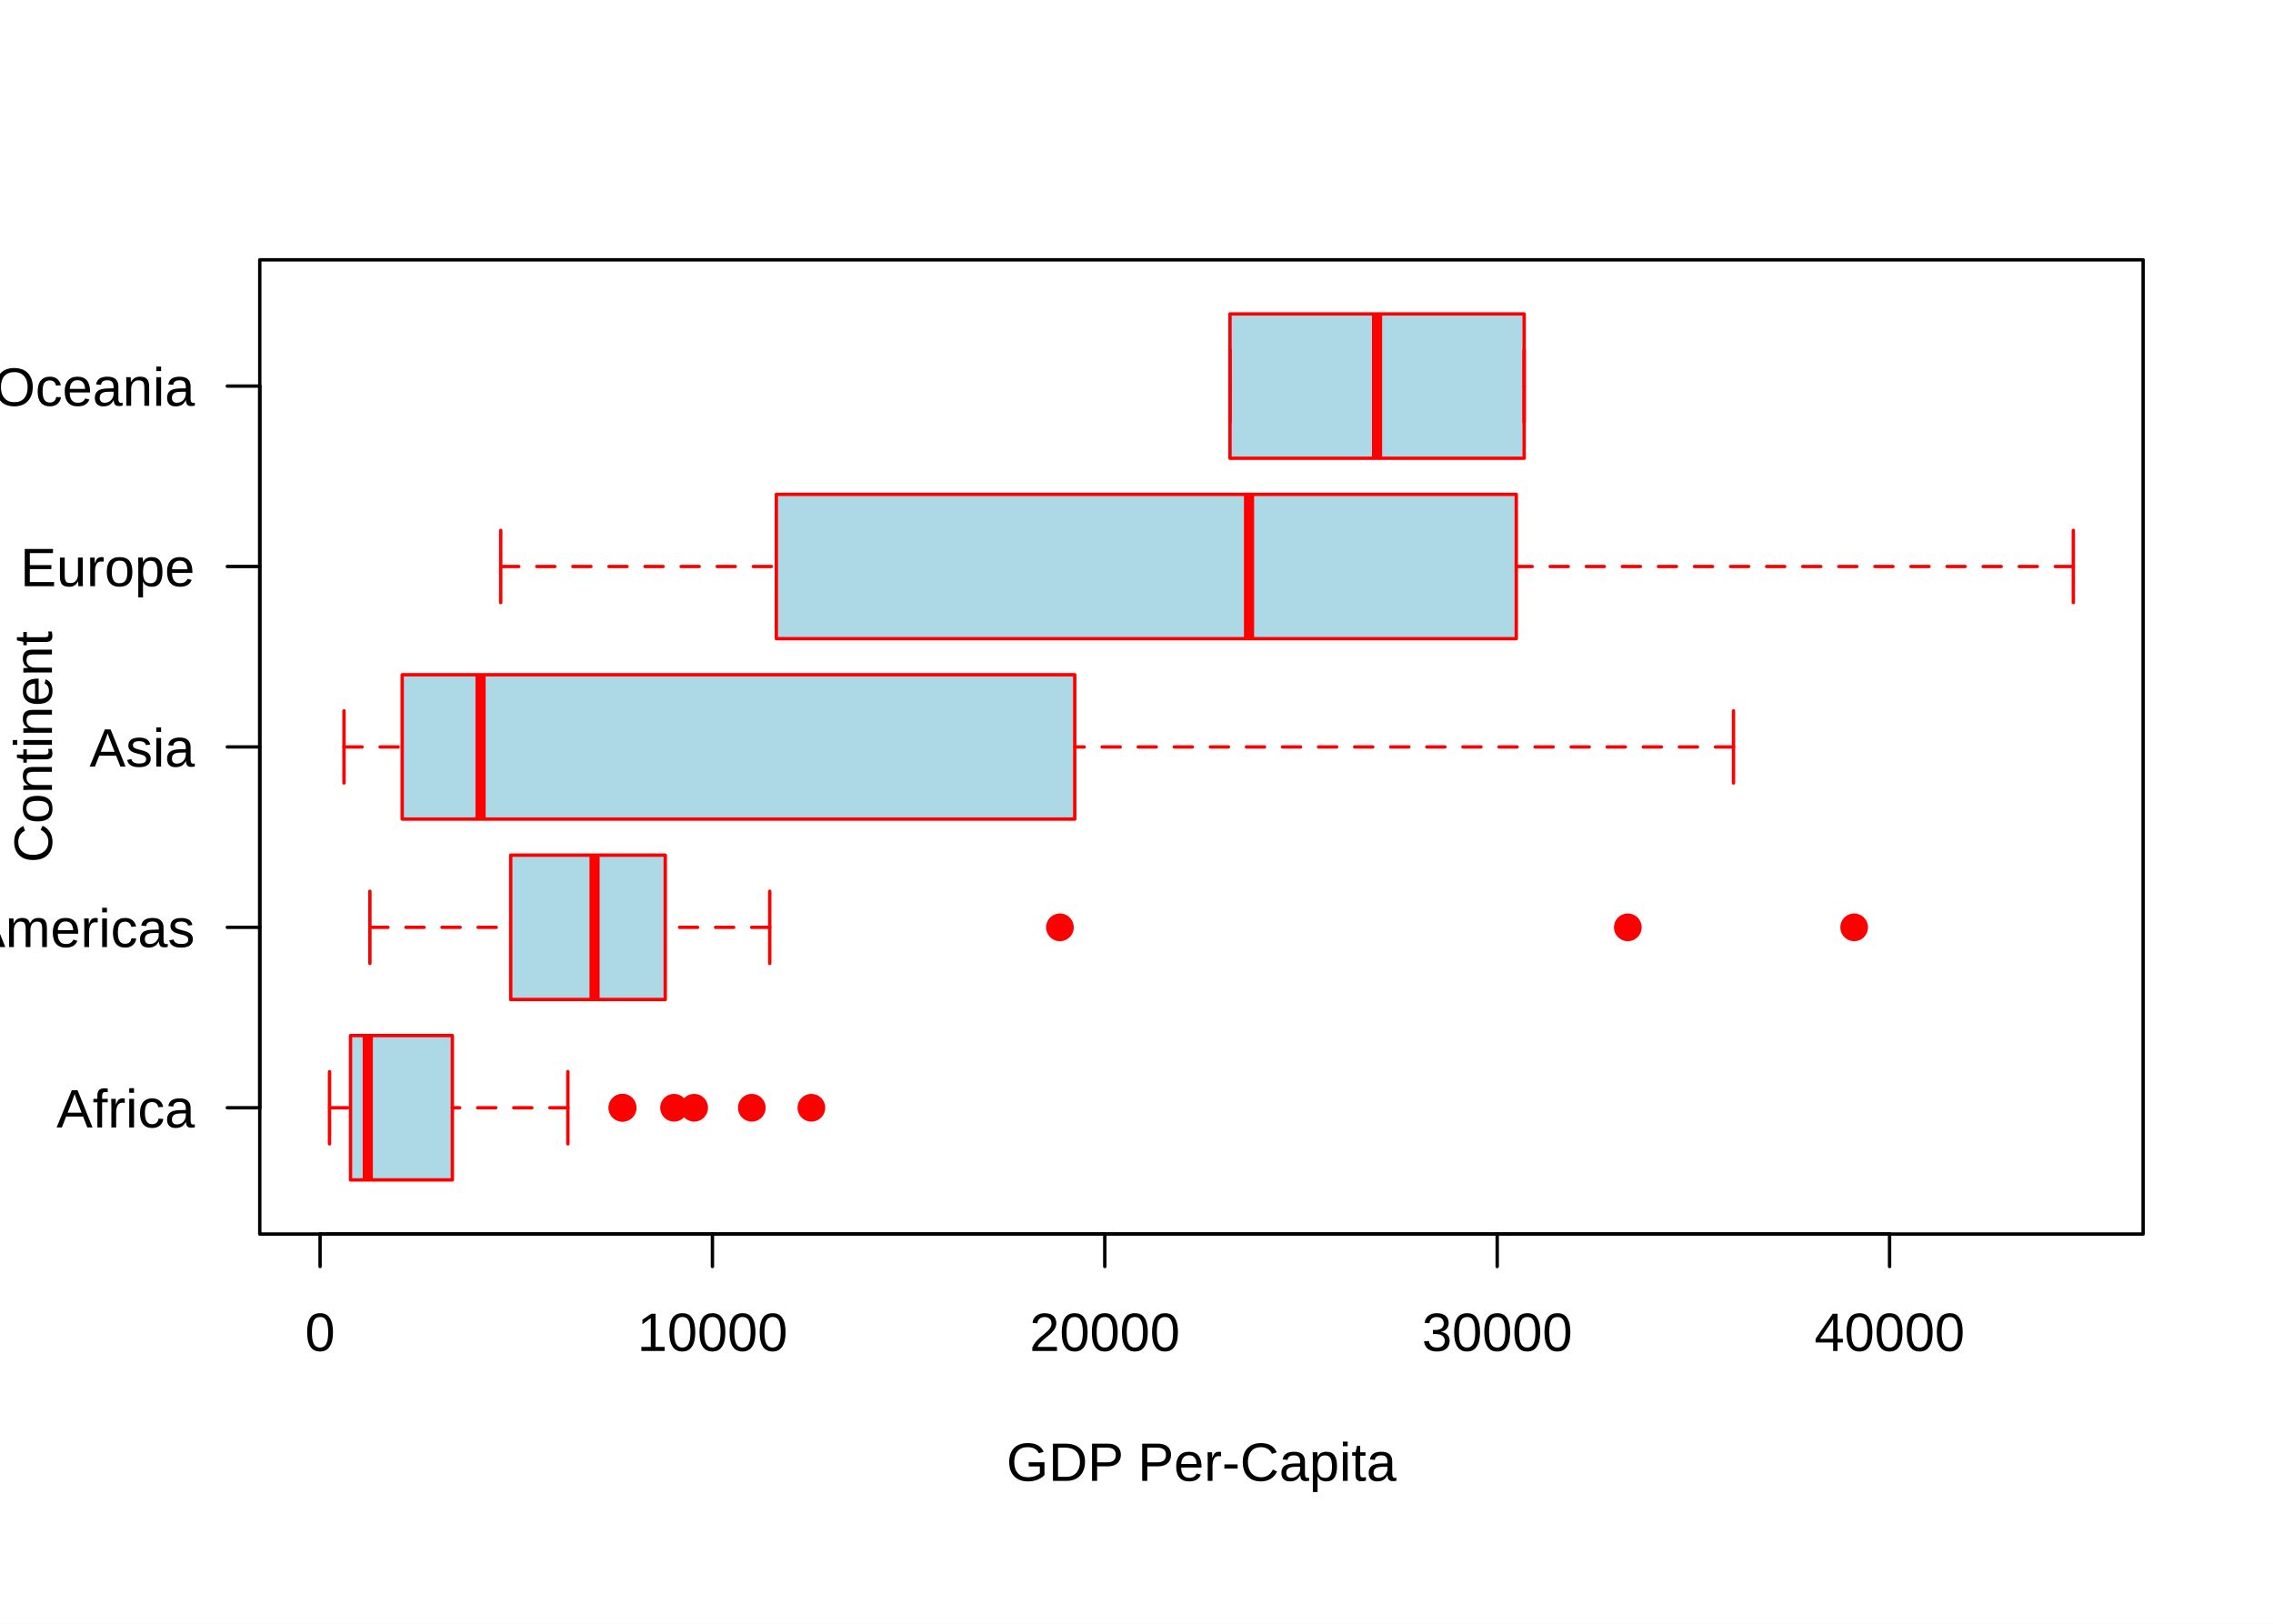
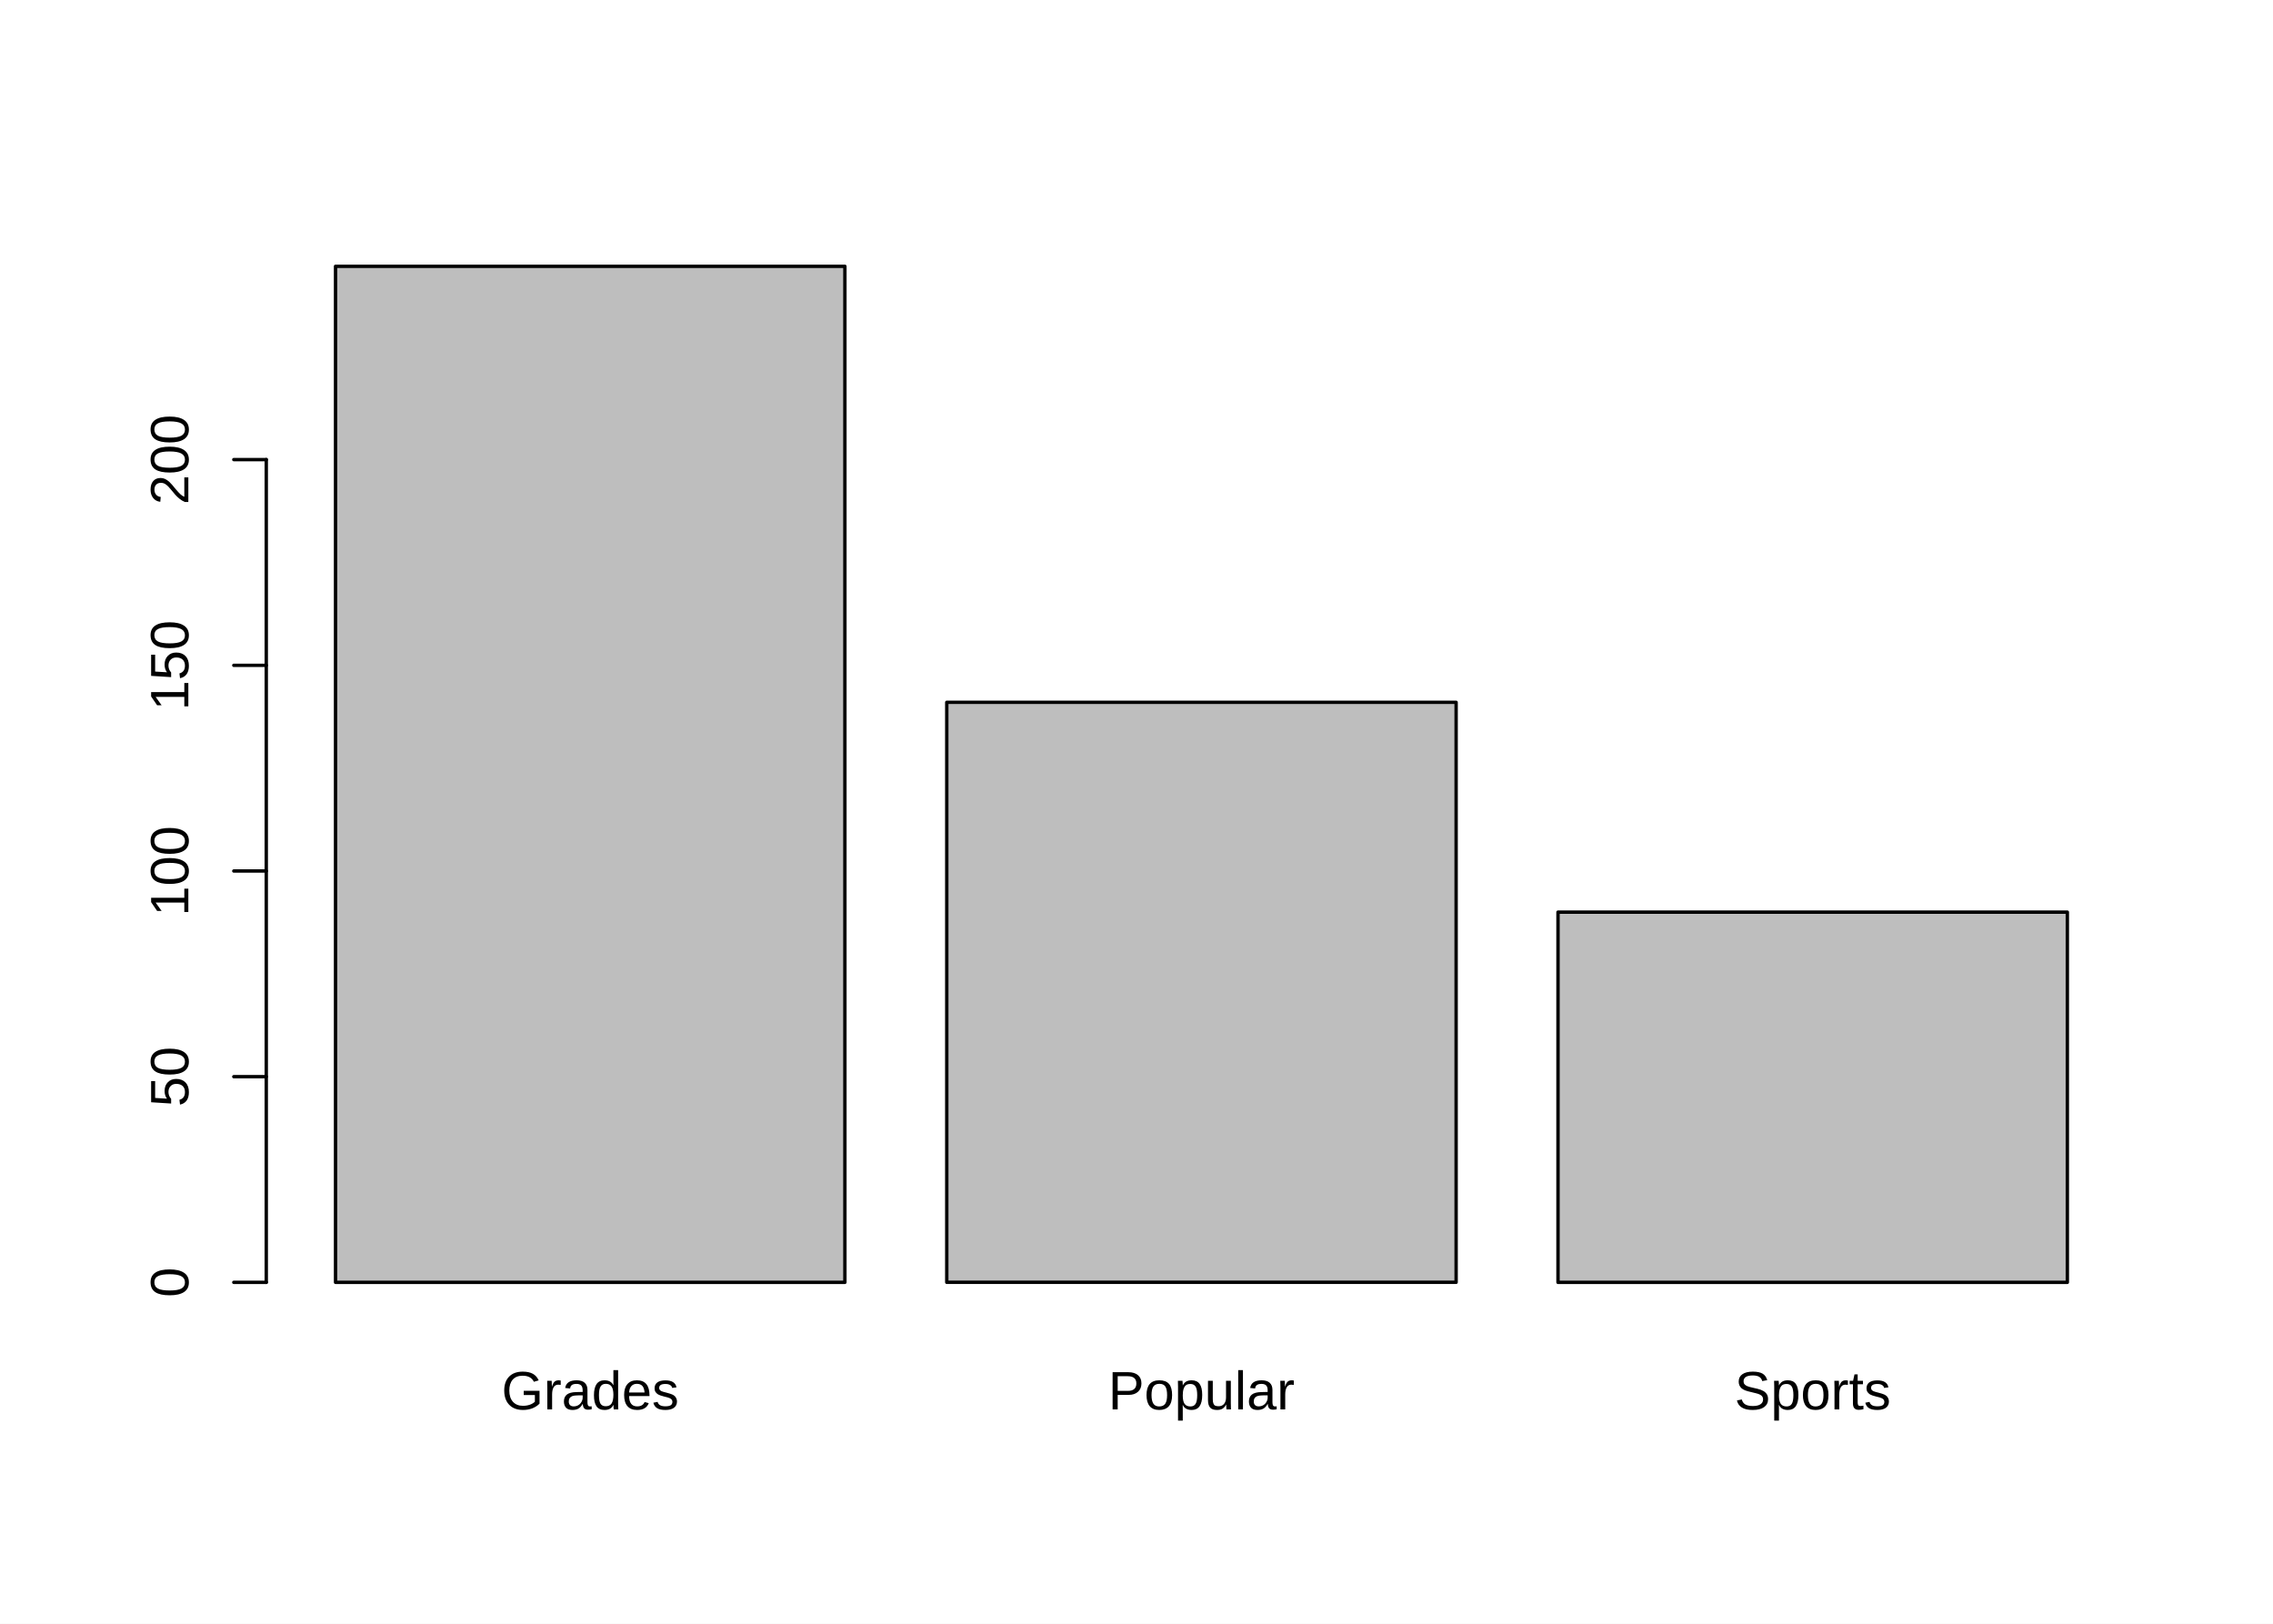
<svg xmlns="http://www.w3.org/2000/svg" class="svglite" width="504.00pt" height="360.00pt" viewBox="0 0 504.00 360.00">
  <defs>
    <style type="text/css">
    .svglite line, .svglite polyline, .svglite polygon, .svglite path, .svglite rect, .svglite circle {
      fill: none;
      stroke: #000000;
      stroke-linecap: round;
      stroke-linejoin: round;
      stroke-miterlimit: 10.00;
    }
  </style>
  </defs>
  <rect width="100%" height="100%" style="stroke: none; fill: #FFFFFF;" />
  <defs>
    <clipPath id="cpMC4wMHw1MDQuMDB8MC4wMHwzNjAuMDA=">
      <rect x="0.00" y="0.00" width="504.00" height="360.00" />
    </clipPath>
  </defs>
  <g clip-path="url(#cpMC4wMHw1MDQuMDB8MC4wMHwzNjAuMDA=)">
- </g>
-   <defs>
-     <clipPath id="cpNTcuNjB8NDc1LjIwfDU3LjYwfDI3My42MA==">
-       <rect x="57.60" y="57.60" width="417.60" height="216.00" />
-     </clipPath>
-   </defs>
-   <g clip-path="url(#cpNTcuNjB8NDc1LjIwfDU3LjYwfDI3My42MA==)">
-     <polygon points="77.72,261.60 77.72,229.60 100.30,229.60 100.30,261.60 " style="stroke-width: 0.75; stroke: none; fill: #ADD8E6;" />
-     <line x1="81.55" y1="261.60" x2="81.55" y2="229.60" style="stroke-width: 2.25; stroke: #FF0000; stroke-linecap: butt;" />
-     <line x1="73.07" y1="245.60" x2="77.72" y2="245.60" style="stroke-width: 0.75; stroke: #FF0000; stroke-dasharray: 4.00,4.00;" />
-     <line x1="125.92" y1="245.60" x2="100.30" y2="245.60" style="stroke-width: 0.75; stroke: #FF0000; stroke-dasharray: 4.00,4.00;" />
-     <line x1="73.07" y1="253.60" x2="73.07" y2="237.60" style="stroke-width: 0.75; stroke: #FF0000;" />
-     <line x1="125.92" y1="253.60" x2="125.92" y2="237.60" style="stroke-width: 0.75; stroke: #FF0000;" />
-     <polyline points="77.72,261.60 77.72,229.60 100.30,229.60 100.30,261.60 77.72,261.60 " style="stroke-width: 0.75; stroke: #FF0000;" />
-     <circle cx="166.70" cy="245.60" r="2.70" style="stroke-width: 0.75; stroke: #FF0000; fill: #FF0000;" />
-     <circle cx="137.99" cy="245.60" r="2.70" style="stroke-width: 0.75; stroke: #FF0000; fill: #FF0000;" />
-     <circle cx="179.91" cy="245.60" r="2.70" style="stroke-width: 0.75; stroke: #FF0000; fill: #FF0000;" />
-     <circle cx="153.92" cy="245.60" r="2.70" style="stroke-width: 0.75; stroke: #FF0000; fill: #FF0000;" />
-     <circle cx="149.46" cy="245.60" r="2.70" style="stroke-width: 0.75; stroke: #FF0000; fill: #FF0000;" />
-     <circle cx="138.06" cy="245.60" r="2.70" style="stroke-width: 0.75; stroke: #FF0000; fill: #FF0000;" />
-     <polygon points="113.24,221.60 113.24,189.60 147.51,189.60 147.51,221.60 " style="stroke-width: 0.75; stroke: none; fill: #ADD8E6;" />
-     <line x1="131.83" y1="221.60" x2="131.83" y2="189.60" style="stroke-width: 2.25; stroke: #FF0000; stroke-linecap: butt;" />
-     <line x1="82.02" y1="205.60" x2="113.24" y2="205.60" style="stroke-width: 0.75; stroke: #FF0000; stroke-dasharray: 4.00,4.00;" />
-     <line x1="170.68" y1="205.60" x2="147.51" y2="205.60" style="stroke-width: 0.75; stroke: #FF0000; stroke-dasharray: 4.00,4.00;" />
-     <line x1="82.02" y1="213.60" x2="82.02" y2="197.60" style="stroke-width: 0.75; stroke: #FF0000;" />
-     <line x1="170.68" y1="213.60" x2="170.68" y2="197.60" style="stroke-width: 0.75; stroke: #FF0000;" />
-     <polyline points="113.24,221.60 113.24,189.60 147.51,189.60 147.51,221.60 113.24,221.60 " style="stroke-width: 0.75; stroke: #FF0000;" />
-     <circle cx="360.94" cy="205.60" r="2.70" style="stroke-width: 0.75; stroke: #FF0000; fill: #FF0000;" />
-     <circle cx="235.02" cy="205.60" r="2.70" style="stroke-width: 0.75; stroke: #FF0000; fill: #FF0000;" />
-     <circle cx="411.13" cy="205.60" r="2.70" style="stroke-width: 0.75; stroke: #FF0000; fill: #FF0000;" />
-     <polygon points="89.18,181.60 89.18,149.60 238.31,149.60 238.31,181.60 " style="stroke-width: 0.75; stroke: none; fill: #ADD8E6;" />
-     <line x1="106.56" y1="181.60" x2="106.56" y2="149.60" style="stroke-width: 2.25; stroke: #FF0000; stroke-linecap: butt;" />
-     <line x1="76.28" y1="165.60" x2="89.18" y2="165.60" style="stroke-width: 0.75; stroke: #FF0000; stroke-dasharray: 4.00,4.00;" />
-     <line x1="384.38" y1="165.60" x2="238.31" y2="165.60" style="stroke-width: 0.75; stroke: #FF0000; stroke-dasharray: 4.00,4.00;" />
-     <line x1="76.28" y1="173.60" x2="76.28" y2="157.60" style="stroke-width: 0.75; stroke: #FF0000;" />
-     <line x1="384.38" y1="173.60" x2="384.38" y2="157.60" style="stroke-width: 0.75; stroke: #FF0000;" />
-     <polyline points="89.18,181.60 89.18,149.60 238.31,149.60 238.31,181.60 89.18,181.60 " style="stroke-width: 0.75; stroke: #FF0000;" />
-     <polygon points="172.14,141.60 172.14,109.60 336.21,109.60 336.21,141.60 " style="stroke-width: 0.75; stroke: none; fill: #ADD8E6;" />
-     <line x1="276.95" y1="141.60" x2="276.95" y2="109.60" style="stroke-width: 2.25; stroke: #FF0000; stroke-linecap: butt;" />
-     <line x1="111.03" y1="125.60" x2="172.14" y2="125.60" style="stroke-width: 0.75; stroke: #FF0000; stroke-dasharray: 4.00,4.00;" />
-     <line x1="459.73" y1="125.60" x2="336.21" y2="125.60" style="stroke-width: 0.75; stroke: #FF0000; stroke-dasharray: 4.00,4.00;" />
-     <line x1="111.03" y1="133.60" x2="111.03" y2="117.60" style="stroke-width: 0.75; stroke: #FF0000;" />
-     <line x1="459.73" y1="133.60" x2="459.73" y2="117.60" style="stroke-width: 0.75; stroke: #FF0000;" />
-     <polyline points="172.14,141.60 172.14,109.60 336.21,109.60 336.21,141.60 172.14,141.60 " style="stroke-width: 0.75; stroke: #FF0000;" />
-     <polygon points="272.73,101.60 272.73,69.60 337.96,69.60 337.96,101.60 " style="stroke-width: 0.75; stroke: none; fill: #ADD8E6;" />
-     <line x1="305.34" y1="101.60" x2="305.34" y2="69.60" style="stroke-width: 2.25; stroke: #FF0000; stroke-linecap: butt;" />
-     <line x1="272.73" y1="85.60" x2="272.73" y2="85.60" style="stroke-width: 0.75; stroke: #FF0000; stroke-dasharray: 4.00,4.00;" />
-     <line x1="337.96" y1="85.60" x2="337.96" y2="85.60" style="stroke-width: 0.75; stroke: #FF0000; stroke-dasharray: 4.00,4.00;" />
-     <line x1="272.73" y1="93.60" x2="272.73" y2="77.60" style="stroke-width: 0.75; stroke: #FF0000;" />
-     <line x1="337.96" y1="93.60" x2="337.96" y2="77.60" style="stroke-width: 0.75; stroke: #FF0000;" />
-     <polyline points="272.73,101.60 272.73,69.60 337.96,69.60 337.96,101.60 272.73,101.60 " style="stroke-width: 0.75; stroke: #FF0000;" />
-   </g>
-   <g clip-path="url(#cpMC4wMHw1MDQuMDB8MC4wMHwzNjAuMDA=)">
-     <line x1="57.60" y1="245.60" x2="57.60" y2="85.60" style="stroke-width: 0.75;" />
-     <line x1="57.60" y1="245.60" x2="50.40" y2="245.60" style="stroke-width: 0.75;" />
-     <line x1="57.60" y1="205.60" x2="50.40" y2="205.60" style="stroke-width: 0.75;" />
-     <line x1="57.60" y1="165.60" x2="50.40" y2="165.60" style="stroke-width: 0.75;" />
-     <line x1="57.60" y1="125.60" x2="50.40" y2="125.60" style="stroke-width: 0.75;" />
-     <line x1="57.60" y1="85.60" x2="50.40" y2="85.60" style="stroke-width: 0.75;" />
-     <text x="43.20" y="249.97" text-anchor="end" style="font-size: 12.00px; font-family: Arial;" textLength="34.24px" lengthAdjust="spacingAndGlyphs">Africa</text>
-     <text x="43.20" y="209.97" text-anchor="end" style="font-size: 12.00px; font-family: Arial;" textLength="55.77px" lengthAdjust="spacingAndGlyphs">Americas</text>
-     <text x="43.20" y="169.97" text-anchor="end" style="font-size: 12.00px; font-family: Arial;" textLength="25.16px" lengthAdjust="spacingAndGlyphs">Asia</text>
-     <text x="43.20" y="129.97" text-anchor="end" style="font-size: 12.00px; font-family: Arial;" textLength="42.21px" lengthAdjust="spacingAndGlyphs">Europe</text>
-     <text x="43.20" y="89.97" text-anchor="end" style="font-size: 12.00px; font-family: Arial;" textLength="49.10px" lengthAdjust="spacingAndGlyphs">Oceania</text>
-     <line x1="70.97" y1="273.60" x2="418.98" y2="273.60" style="stroke-width: 0.75;" />
-     <line x1="70.97" y1="273.60" x2="70.97" y2="280.80" style="stroke-width: 0.75;" />
-     <line x1="157.97" y1="273.60" x2="157.97" y2="280.80" style="stroke-width: 0.75;" />
-     <line x1="244.97" y1="273.60" x2="244.97" y2="280.80" style="stroke-width: 0.75;" />
-     <line x1="331.98" y1="273.60" x2="331.98" y2="280.80" style="stroke-width: 0.75;" />
-     <line x1="418.98" y1="273.60" x2="418.98" y2="280.80" style="stroke-width: 0.75;" />
-     <text x="70.97" y="299.52" text-anchor="middle" style="font-size: 12.00px; font-family: Arial;" textLength="7.64px" lengthAdjust="spacingAndGlyphs">0</text>
-     <text x="157.97" y="299.52" text-anchor="middle" style="font-size: 12.00px; font-family: Arial;" textLength="38.20px" lengthAdjust="spacingAndGlyphs">10000</text>
-     <text x="244.97" y="299.52" text-anchor="middle" style="font-size: 12.00px; font-family: Arial;" textLength="38.20px" lengthAdjust="spacingAndGlyphs">20000</text>
-     <text x="331.98" y="299.52" text-anchor="middle" style="font-size: 12.00px; font-family: Arial;" textLength="38.20px" lengthAdjust="spacingAndGlyphs">30000</text>
-     <text x="418.98" y="299.52" text-anchor="middle" style="font-size: 12.00px; font-family: Arial;" textLength="38.20px" lengthAdjust="spacingAndGlyphs">40000</text>
-     <text x="266.40" y="328.32" text-anchor="middle" style="font-size: 12.00px; font-family: Arial;" textLength="91.05px" lengthAdjust="spacingAndGlyphs">GDP Per-Capita</text>
-     <text transform="translate(11.52,165.60) rotate(-90)" text-anchor="middle" style="font-size: 12.00px; font-family: Arial;" textLength="58.69px" lengthAdjust="spacingAndGlyphs">Continent</text>
-     <polyline points="57.60,273.60 475.20,273.60 475.20,57.60 57.60,57.60 57.60,273.60 " style="stroke-width: 0.75;" />
+     <rect x="74.40" y="59.04" width="112.94" height="225.27" style="stroke-width: 0.75; fill: #BEBEBE;" />
+     <rect x="209.93" y="155.71" width="112.94" height="128.59" style="stroke-width: 0.75; fill: #BEBEBE;" />
+     <rect x="345.46" y="202.23" width="112.94" height="82.08" style="stroke-width: 0.75; fill: #BEBEBE;" />
+     <text x="130.87" y="312.48" text-anchor="middle" style="font-size: 12.00px; font-family: Arial;" textLength="42.85px" lengthAdjust="spacingAndGlyphs">Grades</text>
+     <text x="266.40" y="312.48" text-anchor="middle" style="font-size: 12.00px; font-family: Arial;" textLength="45.01px" lengthAdjust="spacingAndGlyphs">Popular</text>
+     <text x="401.93" y="312.48" text-anchor="middle" style="font-size: 12.00px; font-family: Arial;" textLength="38.48px" lengthAdjust="spacingAndGlyphs">Sports</text>
+     <line x1="59.04" y1="284.31" x2="59.04" y2="101.90" style="stroke-width: 0.75;" />
+     <line x1="59.04" y1="284.31" x2="51.84" y2="284.31" style="stroke-width: 0.75;" />
+     <line x1="59.04" y1="238.71" x2="51.84" y2="238.71" style="stroke-width: 0.75;" />
+     <line x1="59.04" y1="193.11" x2="51.84" y2="193.11" style="stroke-width: 0.75;" />
+     <line x1="59.04" y1="147.51" x2="51.84" y2="147.51" style="stroke-width: 0.75;" />
+     <line x1="59.04" y1="101.90" x2="51.84" y2="101.90" style="stroke-width: 0.75;" />
+     <text transform="translate(41.76,284.31) rotate(-90)" text-anchor="middle" style="font-size: 12.00px; font-family: Arial;" textLength="7.64px" lengthAdjust="spacingAndGlyphs">0</text>
+     <text transform="translate(41.76,238.71) rotate(-90)" text-anchor="middle" style="font-size: 12.00px; font-family: Arial;" textLength="15.28px" lengthAdjust="spacingAndGlyphs">50</text>
+     <text transform="translate(41.76,193.11) rotate(-90)" text-anchor="middle" style="font-size: 12.00px; font-family: Arial;" textLength="22.92px" lengthAdjust="spacingAndGlyphs">100</text>
+     <text transform="translate(41.76,147.51) rotate(-90)" text-anchor="middle" style="font-size: 12.00px; font-family: Arial;" textLength="22.92px" lengthAdjust="spacingAndGlyphs">150</text>
+     <text transform="translate(41.76,101.90) rotate(-90)" text-anchor="middle" style="font-size: 12.00px; font-family: Arial;" textLength="22.92px" lengthAdjust="spacingAndGlyphs">200</text>
  </g>
</svg>
